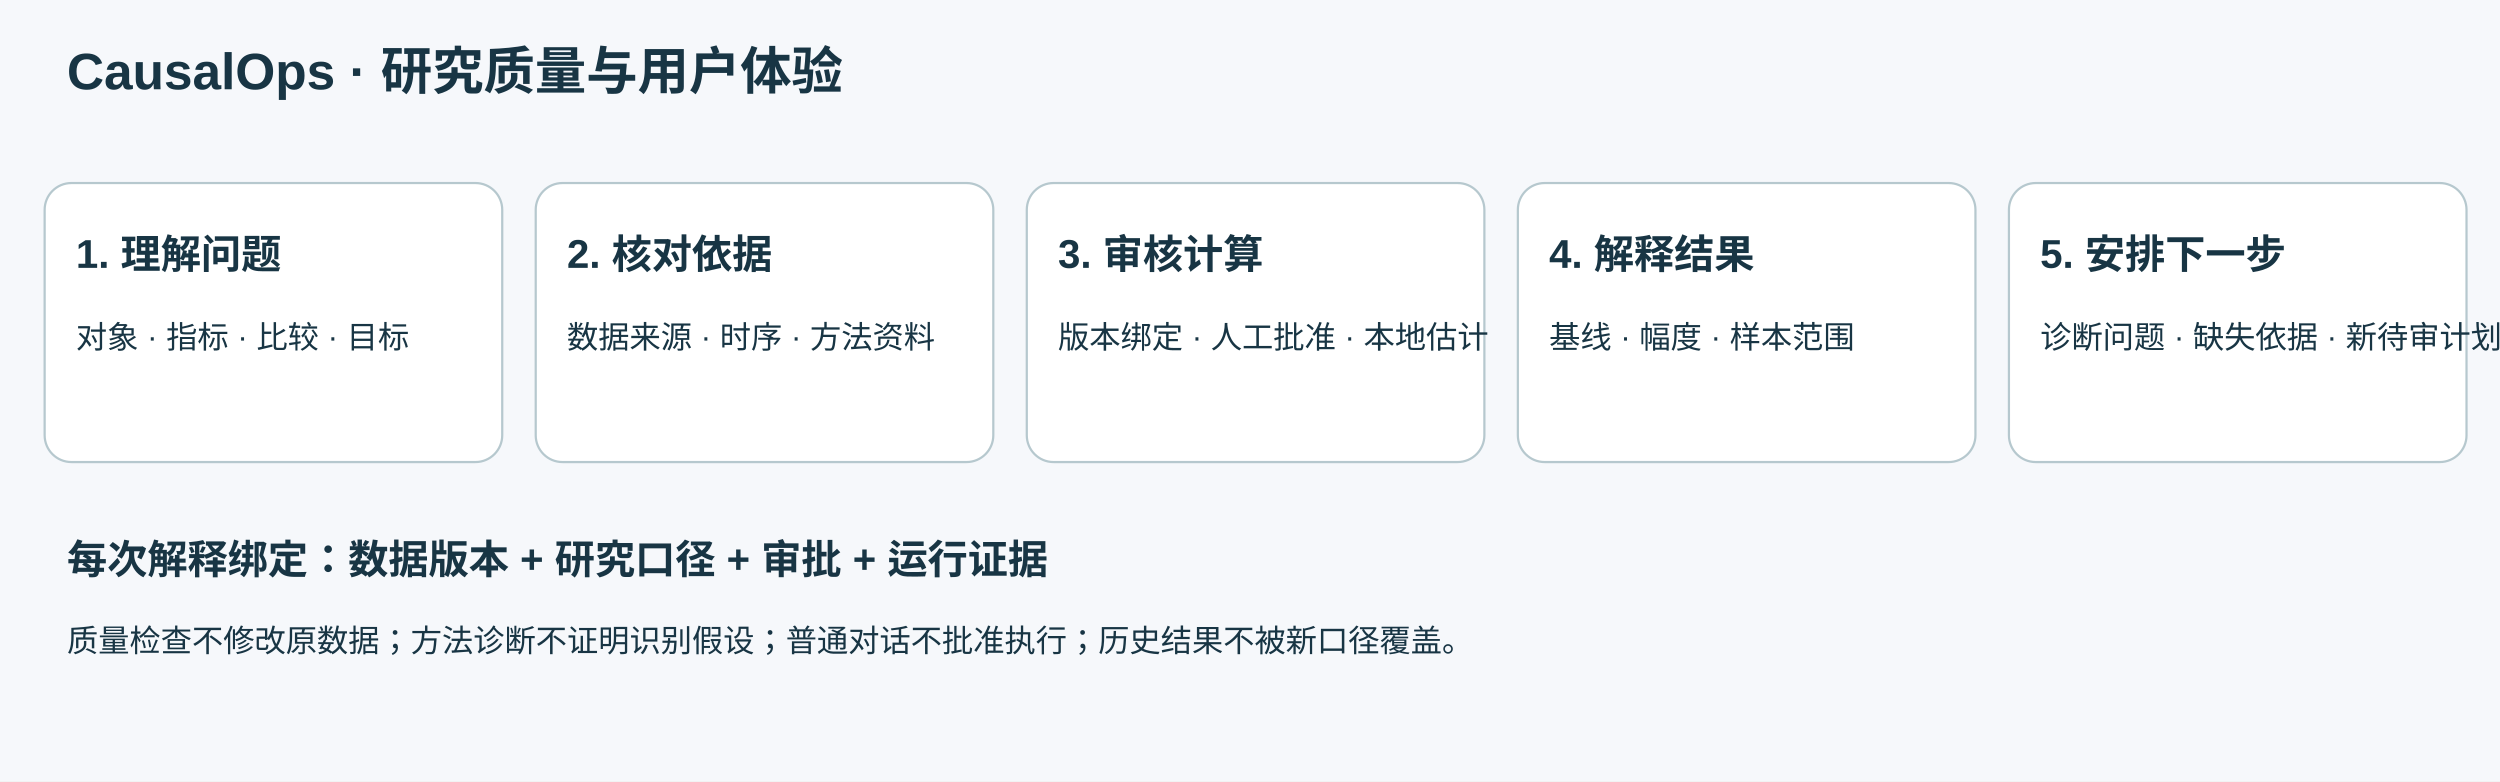
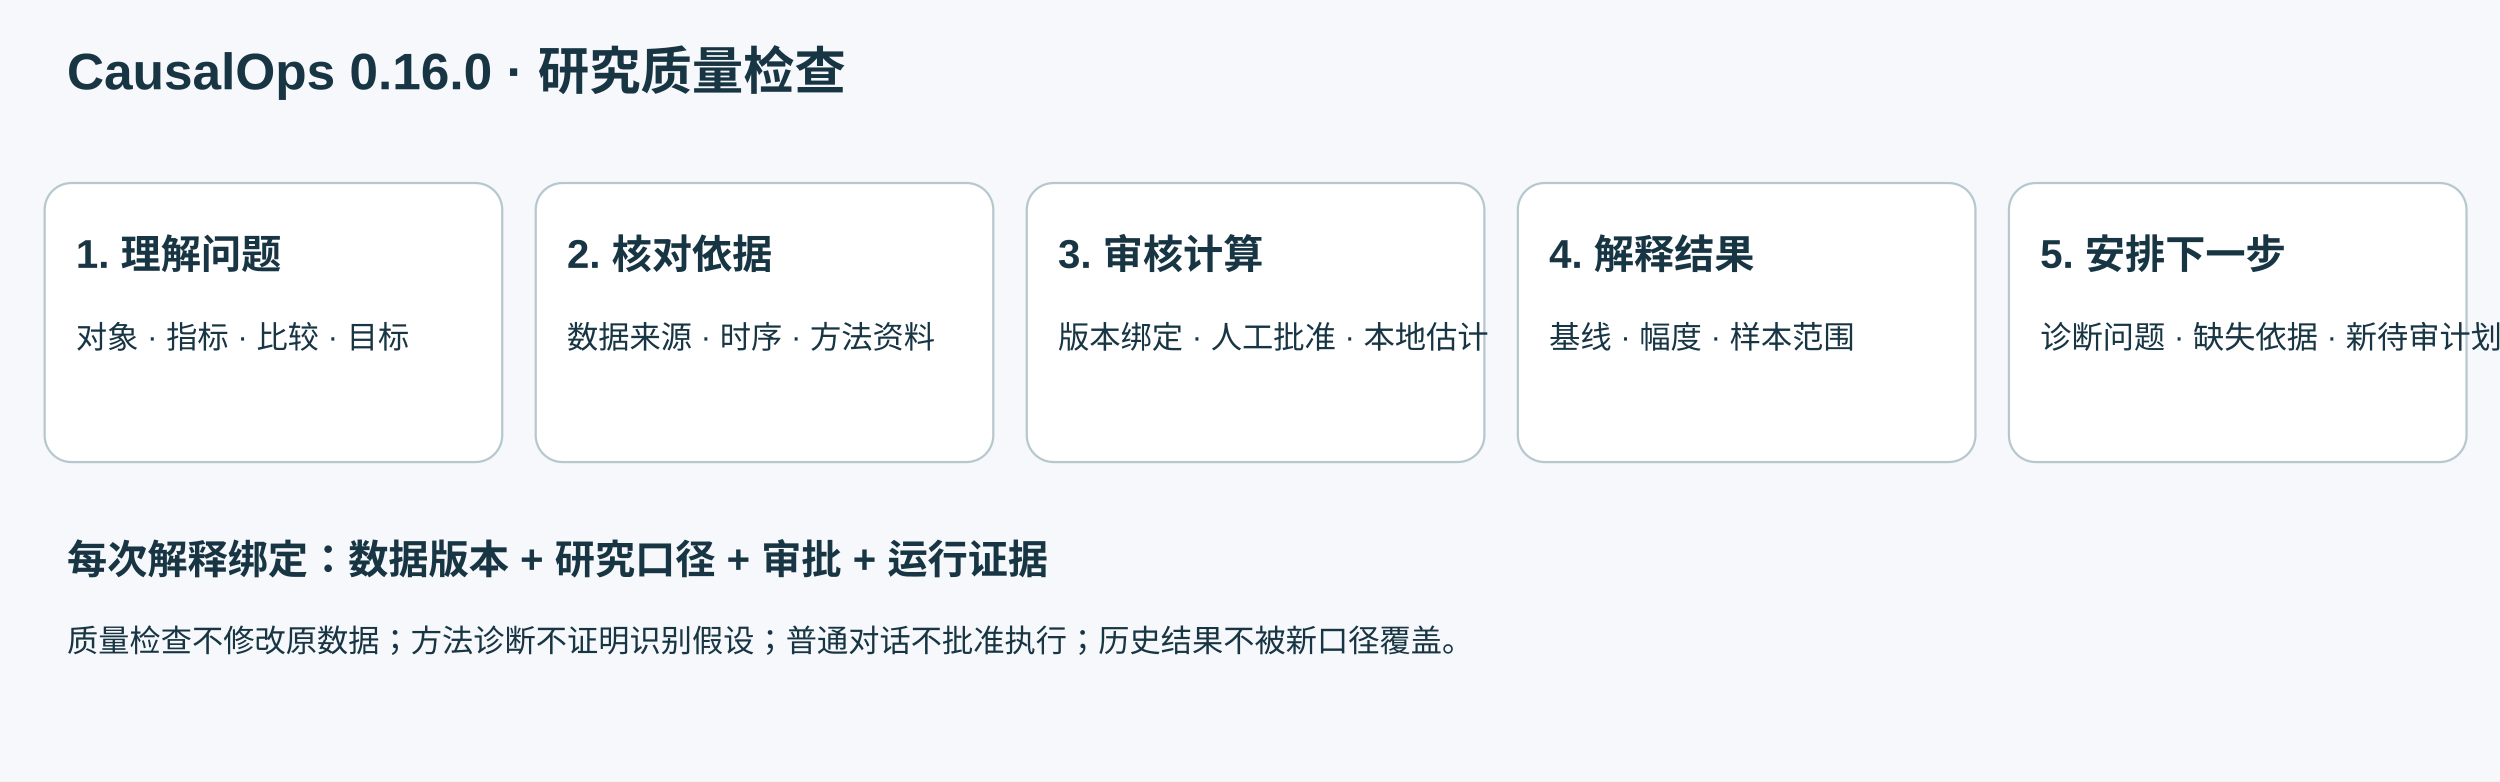
<svg xmlns="http://www.w3.org/2000/svg" width="1120" height="350" viewBox="0 0 1120 350">
  <rect width="1120" height="350" fill="#f6f8fb" />
  <style>text{font-family:Arial,'Microsoft YaHei',sans-serif;fill:#183544}.title{font-size:23px;font-weight:bold}.main{font-size:18px;font-weight:bold}.sub{font-size:14px}</style>
-   <text x="30" y="40" class="title">CausalOps · 研究质量与用户体验</text>
+   <text x="30" y="40" class="title">CausalOps 0.16.0 · 研究质量检查</text>
  <rect x="20" y="82" width="205" height="125" rx="12" fill="white" stroke="#b6c8ce" />
  <text x="34" y="120" class="main">1. 理解问题</text>
  <text x="34" y="156" class="sub">对象 · 指标 · 比较 · 目标</text>
  <rect x="240" y="82" width="205" height="125" rx="12" fill="white" stroke="#b6c8ce" />
  <text x="254" y="120" class="main">2. 核对依据</text>
  <text x="254" y="156" class="sub">数据来源 · 时序 · 方法资料</text>
  <rect x="460" y="82" width="205" height="125" rx="12" fill="white" stroke="#b6c8ce" />
  <text x="474" y="120" class="main">3. 审核计算</text>
  <text x="474" y="156" class="sub">版本绑定 · 人工批准 · 本地估计</text>
  <rect x="680" y="82" width="205" height="125" rx="12" fill="white" stroke="#b6c8ce" />
  <text x="694" y="120" class="main">4. 解释结果</text>
  <text x="694" y="156" class="sub">基线 · 幅度 · 样本范围</text>
  <rect x="900" y="82" width="205" height="125" rx="12" fill="white" stroke="#b6c8ce" />
  <text x="914" y="120" class="main">5. 安排下一步</text>
  <text x="914" y="156" class="sub">诊断问题 · 缺失依据 · 新待审计划</text>
  <text x="30" y="257" class="main">每次解释绑定：数据版本 + 研究口径 + 审批 + 运行证据</text>
  <text x="30" y="292" class="sub">质量检查不修改原数据；方法诊断不证明识别假设；普通对话不批准执行；历史结果不被新口径覆盖。</text>
</svg>
